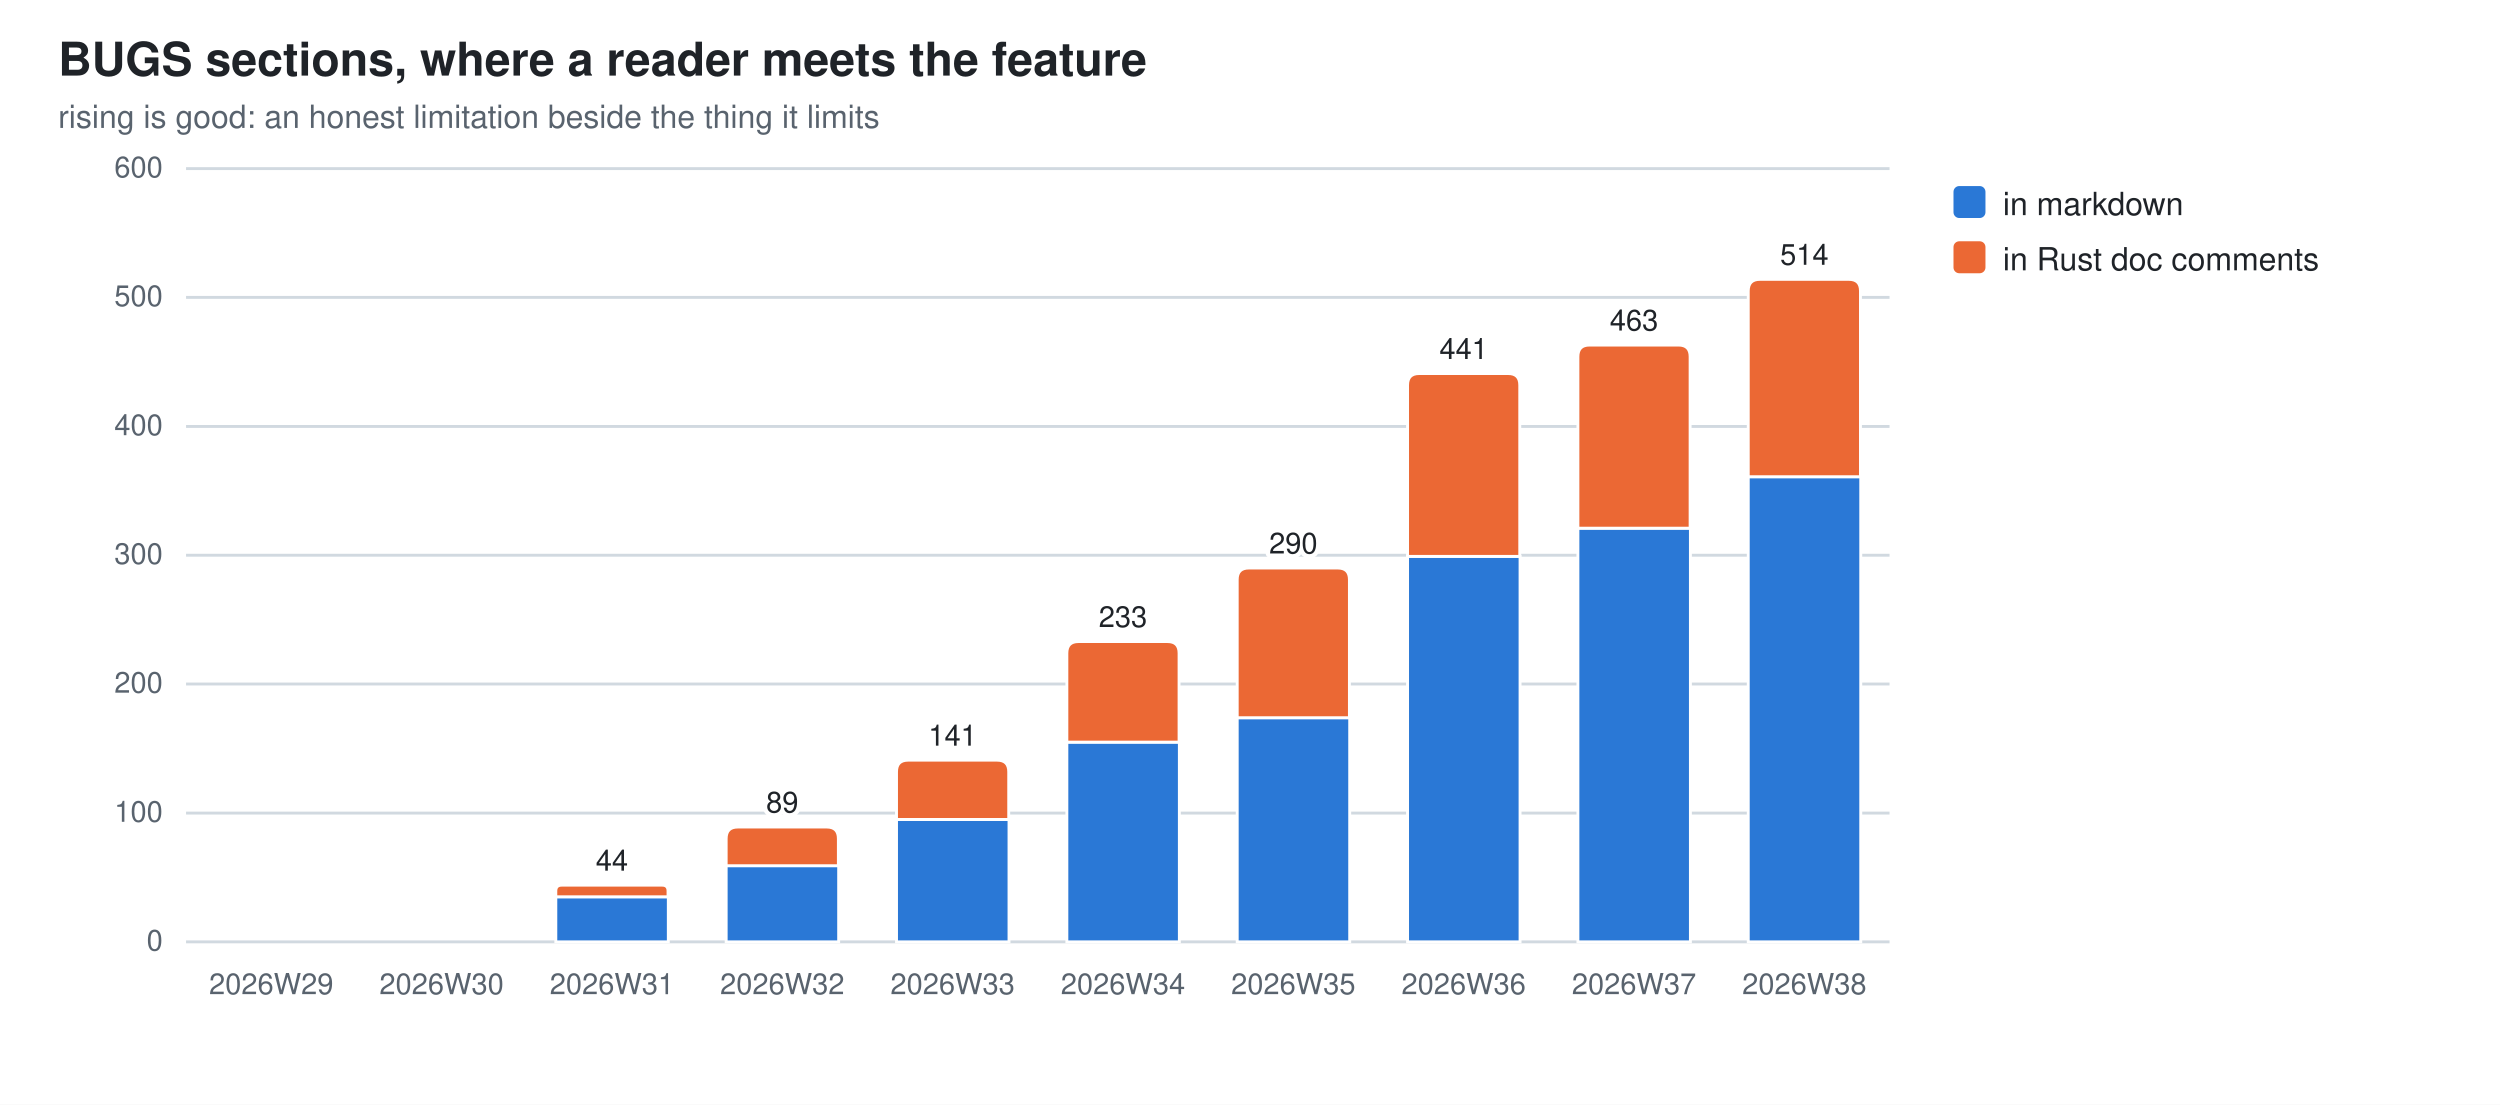
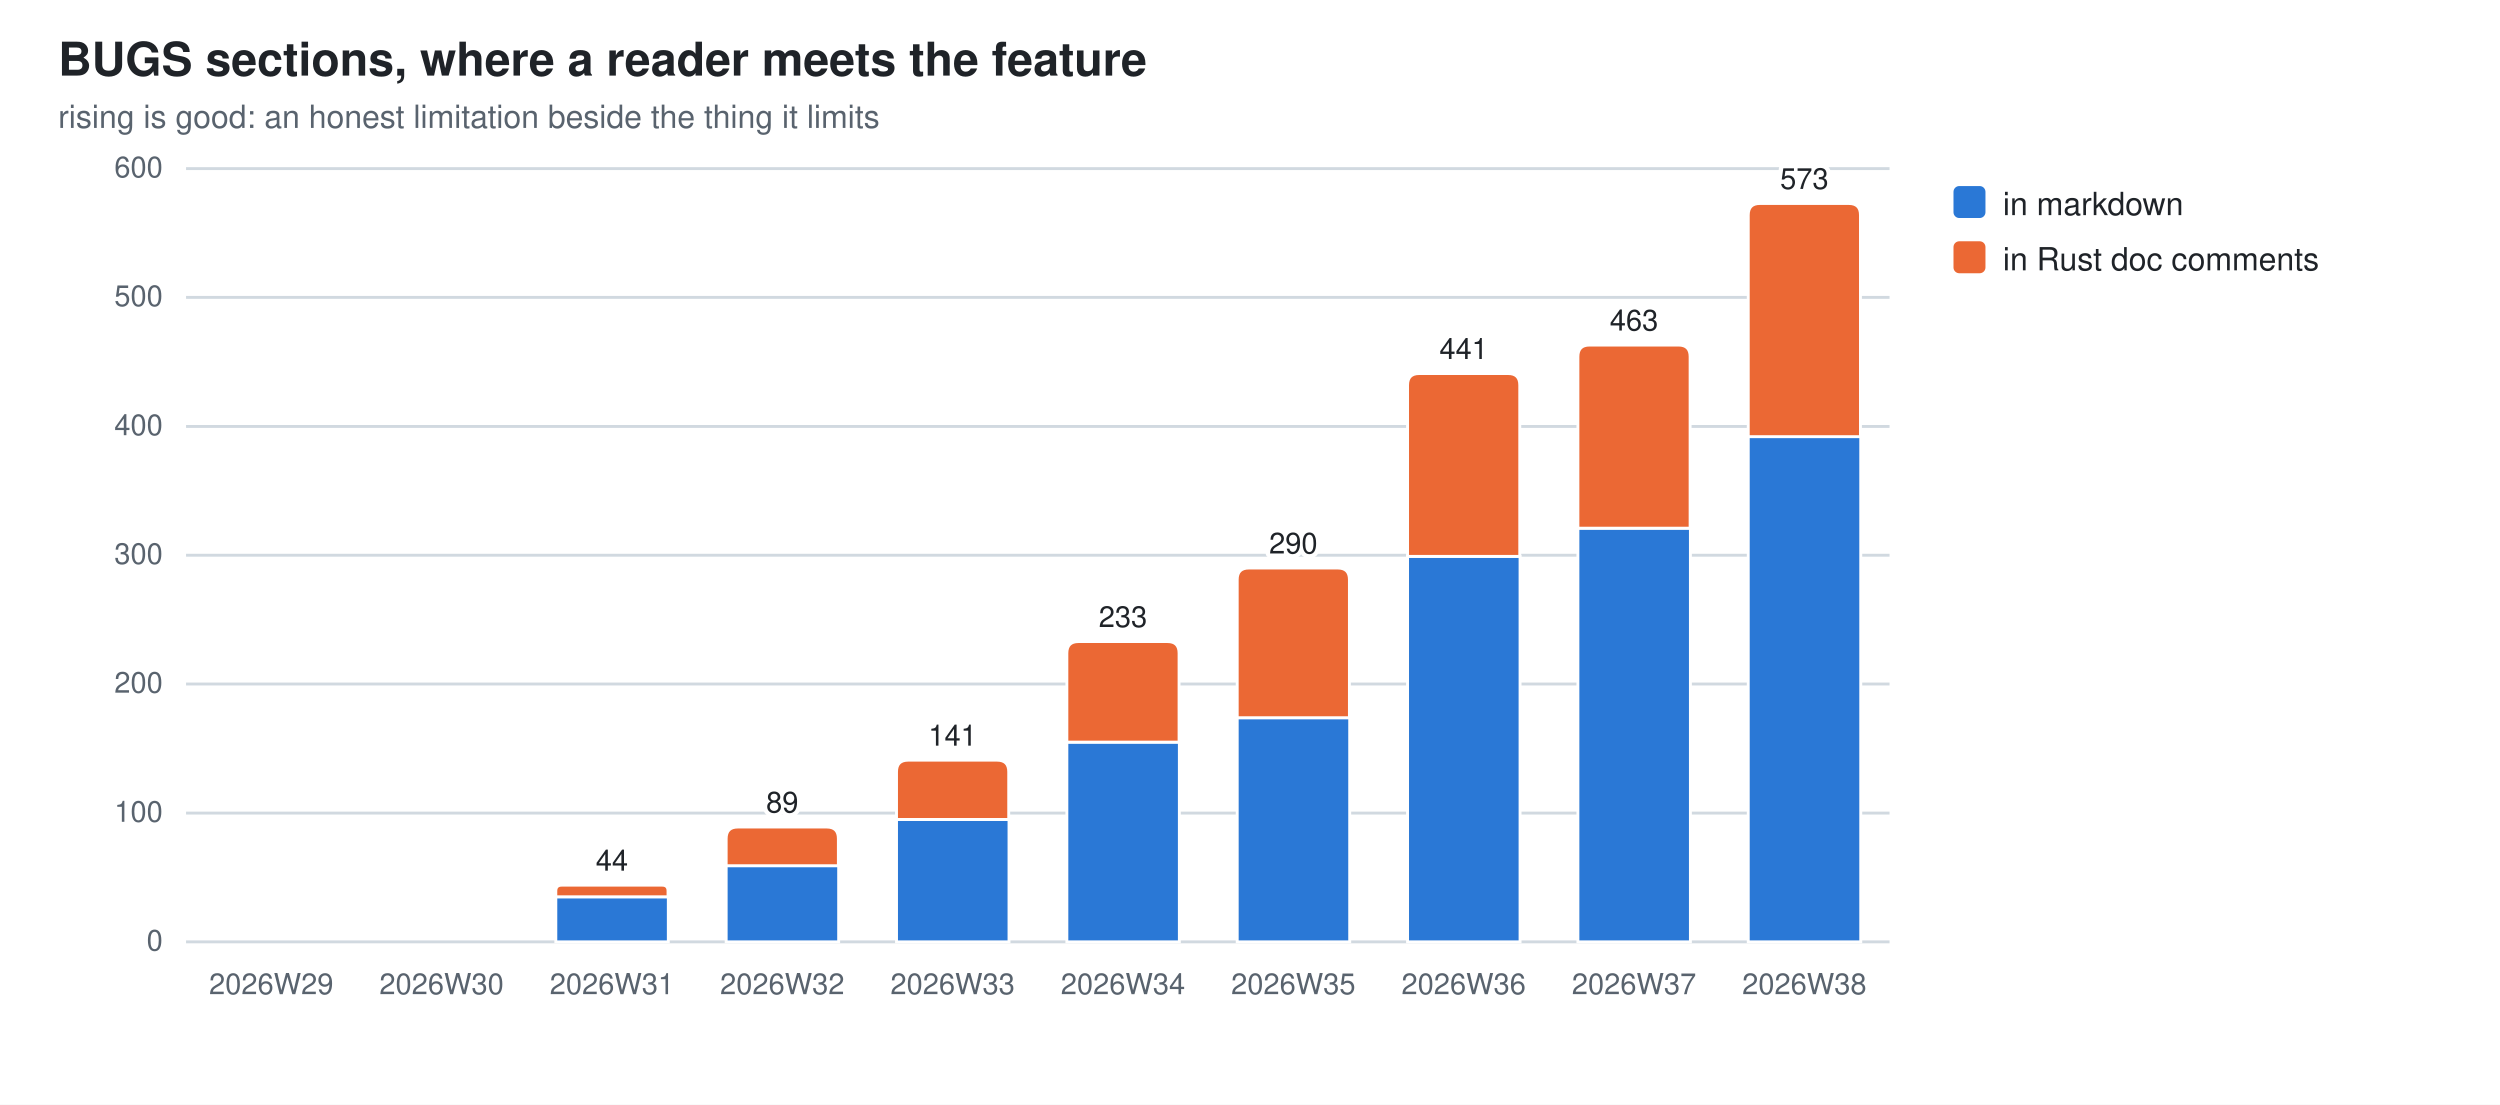
<svg xmlns="http://www.w3.org/2000/svg" width="860" height="380" viewBox="0 0 860 380" role="img" aria-label="BUGS sections, where a reader meets the feature">
  <style>
  .bg{fill:#ffffff} .fg{fill:#1f2328} .mut{fill:#59636e} .grid{stroke:#d1d9e0}
  .seg{stroke:#ffffff;stroke-width:1}
  .val{paint-order:stroke;stroke:#ffffff;stroke-width:3px;stroke-linejoin:round}
  .s0{fill:#2a78d6}  .s1{fill:#eb6834}  .s2{fill:#1baf7a}  .s3{fill:#eda100}  .s4{fill:#e87ba4}  .s5{fill:#008300}  .s6{fill:#4a3aa7}  .s7{fill:#e34948}
  @media (prefers-color-scheme: dark){
    .bg{fill:#0d1117} .fg{fill:#e6edf3} .mut{fill:#9198a1} .grid{stroke:#30363d}
    .seg{stroke:#0d1117} .val{stroke:#0d1117} .s0{fill:#3987e5} .s1{fill:#d95926} .s2{fill:#199e70} .s3{fill:#c98500} .s4{fill:#d55181} .s5{fill:#008300} .s6{fill:#9085e9} .s7{fill:#e66767}}
  text{font-family:-apple-system,BlinkMacSystemFont,"Segoe UI",Helvetica,Arial,sans-serif}
</style>
  <rect class="bg" width="860" height="380" />
  <text class="fg" x="20" y="26" font-size="16" font-weight="600">BUGS sections, where a reader meets the feature</text>
  <text class="mut" x="20" y="44" font-size="11">rising is good: an honest limitation beside the thing it limits</text>
  <line class="grid" x1="64" y1="324.0" x2="650.0" y2="324.0" stroke-width="1" />
  <text class="mut" x="56" y="327.0" font-size="10" text-anchor="end">0</text>
  <line class="grid" x1="64" y1="279.7" x2="650.0" y2="279.7" stroke-width="1" />
  <text class="mut" x="56" y="282.7" font-size="10" text-anchor="end">100</text>
  <line class="grid" x1="64" y1="235.3" x2="650.0" y2="235.3" stroke-width="1" />
  <text class="mut" x="56" y="238.3" font-size="10" text-anchor="end">200</text>
  <line class="grid" x1="64" y1="191.0" x2="650.0" y2="191.0" stroke-width="1" />
  <text class="mut" x="56" y="194.0" font-size="10" text-anchor="end">300</text>
  <line class="grid" x1="64" y1="146.7" x2="650.0" y2="146.7" stroke-width="1" />
  <text class="mut" x="56" y="149.7" font-size="10" text-anchor="end">400</text>
  <line class="grid" x1="64" y1="102.3" x2="650.0" y2="102.3" stroke-width="1" />
  <text class="mut" x="56" y="105.3" font-size="10" text-anchor="end">500</text>
  <line class="grid" x1="64" y1="58.0" x2="650.0" y2="58.0" stroke-width="1" />
  <text class="mut" x="56" y="61.0" font-size="10" text-anchor="end">600</text>
  <text class="mut" x="93.3" y="342" font-size="10" text-anchor="middle">2026W29</text>
  <text class="mut" x="151.9" y="342" font-size="10" text-anchor="middle">2026W30</text>
  <rect class="seg s0" x="191.2" y="308.5" width="38.7" height="15.5" />
  <path class="seg s1" d="M191.2,308.5 V306.5 Q191.2,304.5 193.2,304.5 H227.8 Q229.8,304.5 229.8,306.5 V308.5 Z" />
  <text class="mut" x="210.5" y="342" font-size="10" text-anchor="middle">2026W31</text>
  <text class="fg val" x="210.5" y="299.5" font-size="10" text-anchor="middle">44</text>
  <rect class="seg s0" x="249.8" y="297.8" width="38.7" height="26.2" />
  <path class="seg s1" d="M249.8,297.8 V288.5 Q249.8,284.5 253.8,284.5 H284.4 Q288.4,284.5 288.4,288.5 V297.8 Z" />
  <text class="mut" x="269.1" y="342" font-size="10" text-anchor="middle">2026W32</text>
  <text class="fg val" x="269.1" y="279.5" font-size="10" text-anchor="middle">89</text>
  <rect class="seg s0" x="308.4" y="281.9" width="38.7" height="42.1" />
  <path class="seg s1" d="M308.4,281.9 V265.5 Q308.4,261.5 312.4,261.5 H343.0 Q347.0,261.5 347.0,265.5 V281.9 Z" />
  <text class="mut" x="327.7" y="342" font-size="10" text-anchor="middle">2026W33</text>
  <text class="fg val" x="327.7" y="256.5" font-size="10" text-anchor="middle">141</text>
  <rect class="seg s0" x="367.0" y="255.3" width="38.7" height="68.7" />
  <path class="seg s1" d="M367.0,255.3 V224.7 Q367.0,220.7 371.0,220.7 H401.6 Q405.6,220.7 405.6,224.7 V255.3 Z" />
  <text class="mut" x="386.3" y="342" font-size="10" text-anchor="middle">2026W34</text>
  <text class="fg val" x="386.3" y="215.7" font-size="10" text-anchor="middle">233</text>
  <rect class="seg s0" x="425.6" y="246.9" width="38.7" height="77.1" />
  <path class="seg s1" d="M425.6,246.9 V199.4 Q425.6,195.4 429.6,195.4 H460.2 Q464.2,195.4 464.2,199.4 V246.9 Z" />
  <text class="mut" x="444.9" y="342" font-size="10" text-anchor="middle">2026W35</text>
  <text class="fg val" x="444.9" y="190.4" font-size="10" text-anchor="middle">290</text>
  <rect class="seg s0" x="484.2" y="191.4" width="38.7" height="132.6" />
  <path class="seg s1" d="M484.2,191.4 V132.5 Q484.2,128.5 488.2,128.5 H518.8 Q522.8,128.5 522.8,132.5 V191.4 Z" />
  <text class="mut" x="503.5" y="342" font-size="10" text-anchor="middle">2026W36</text>
  <text class="fg val" x="503.5" y="123.5" font-size="10" text-anchor="middle">441</text>
  <rect class="seg s0" x="542.8" y="181.7" width="38.7" height="142.3" />
  <path class="seg s1" d="M542.8,181.7 V122.7 Q542.8,118.7 546.8,118.7 H577.4 Q581.4,118.7 581.4,122.7 V181.7 Z" />
  <text class="mut" x="562.1" y="342" font-size="10" text-anchor="middle">2026W37</text>
  <text class="fg val" x="562.1" y="113.7" font-size="10" text-anchor="middle">463</text>
-   <rect class="seg s0" x="601.4" y="164.0" width="38.7" height="160.0" />
-   <path class="seg s1" d="M601.4,164.0 V100.1 Q601.4,96.1 605.4,96.1 H636.0 Q640.0,96.1 640.0,100.1 V164.0 Z" />
+   <rect class="seg s0" x="601.4" y="150.2" width="38.7" height="173.8" />
+   <path class="seg s1" d="M601.4,150.2 V74.0 Q601.4,70.0 605.4,70.0 H636.0 Q640.0,70.0 640.0,74.0 V150.2 Z" />
  <text class="mut" x="620.7" y="342" font-size="10" text-anchor="middle">2026W38</text>
-   <text class="fg val" x="620.7" y="91.1" font-size="10" text-anchor="middle">514</text>
+   <text class="fg val" x="620.7" y="65.0" font-size="10" text-anchor="middle">573</text>
  <rect class="s0" x="672" y="64" width="11" height="11" rx="2" />
  <text class="fg" y="74" font-size="11">
    <tspan x="689" dy="0">in markdown</tspan>
  </text>
  <rect class="s1" x="672" y="83" width="11" height="11" rx="2" />
  <text class="fg" y="93" font-size="11">
    <tspan x="689" dy="0">in Rust doc comments</tspan>
  </text>
</svg>
